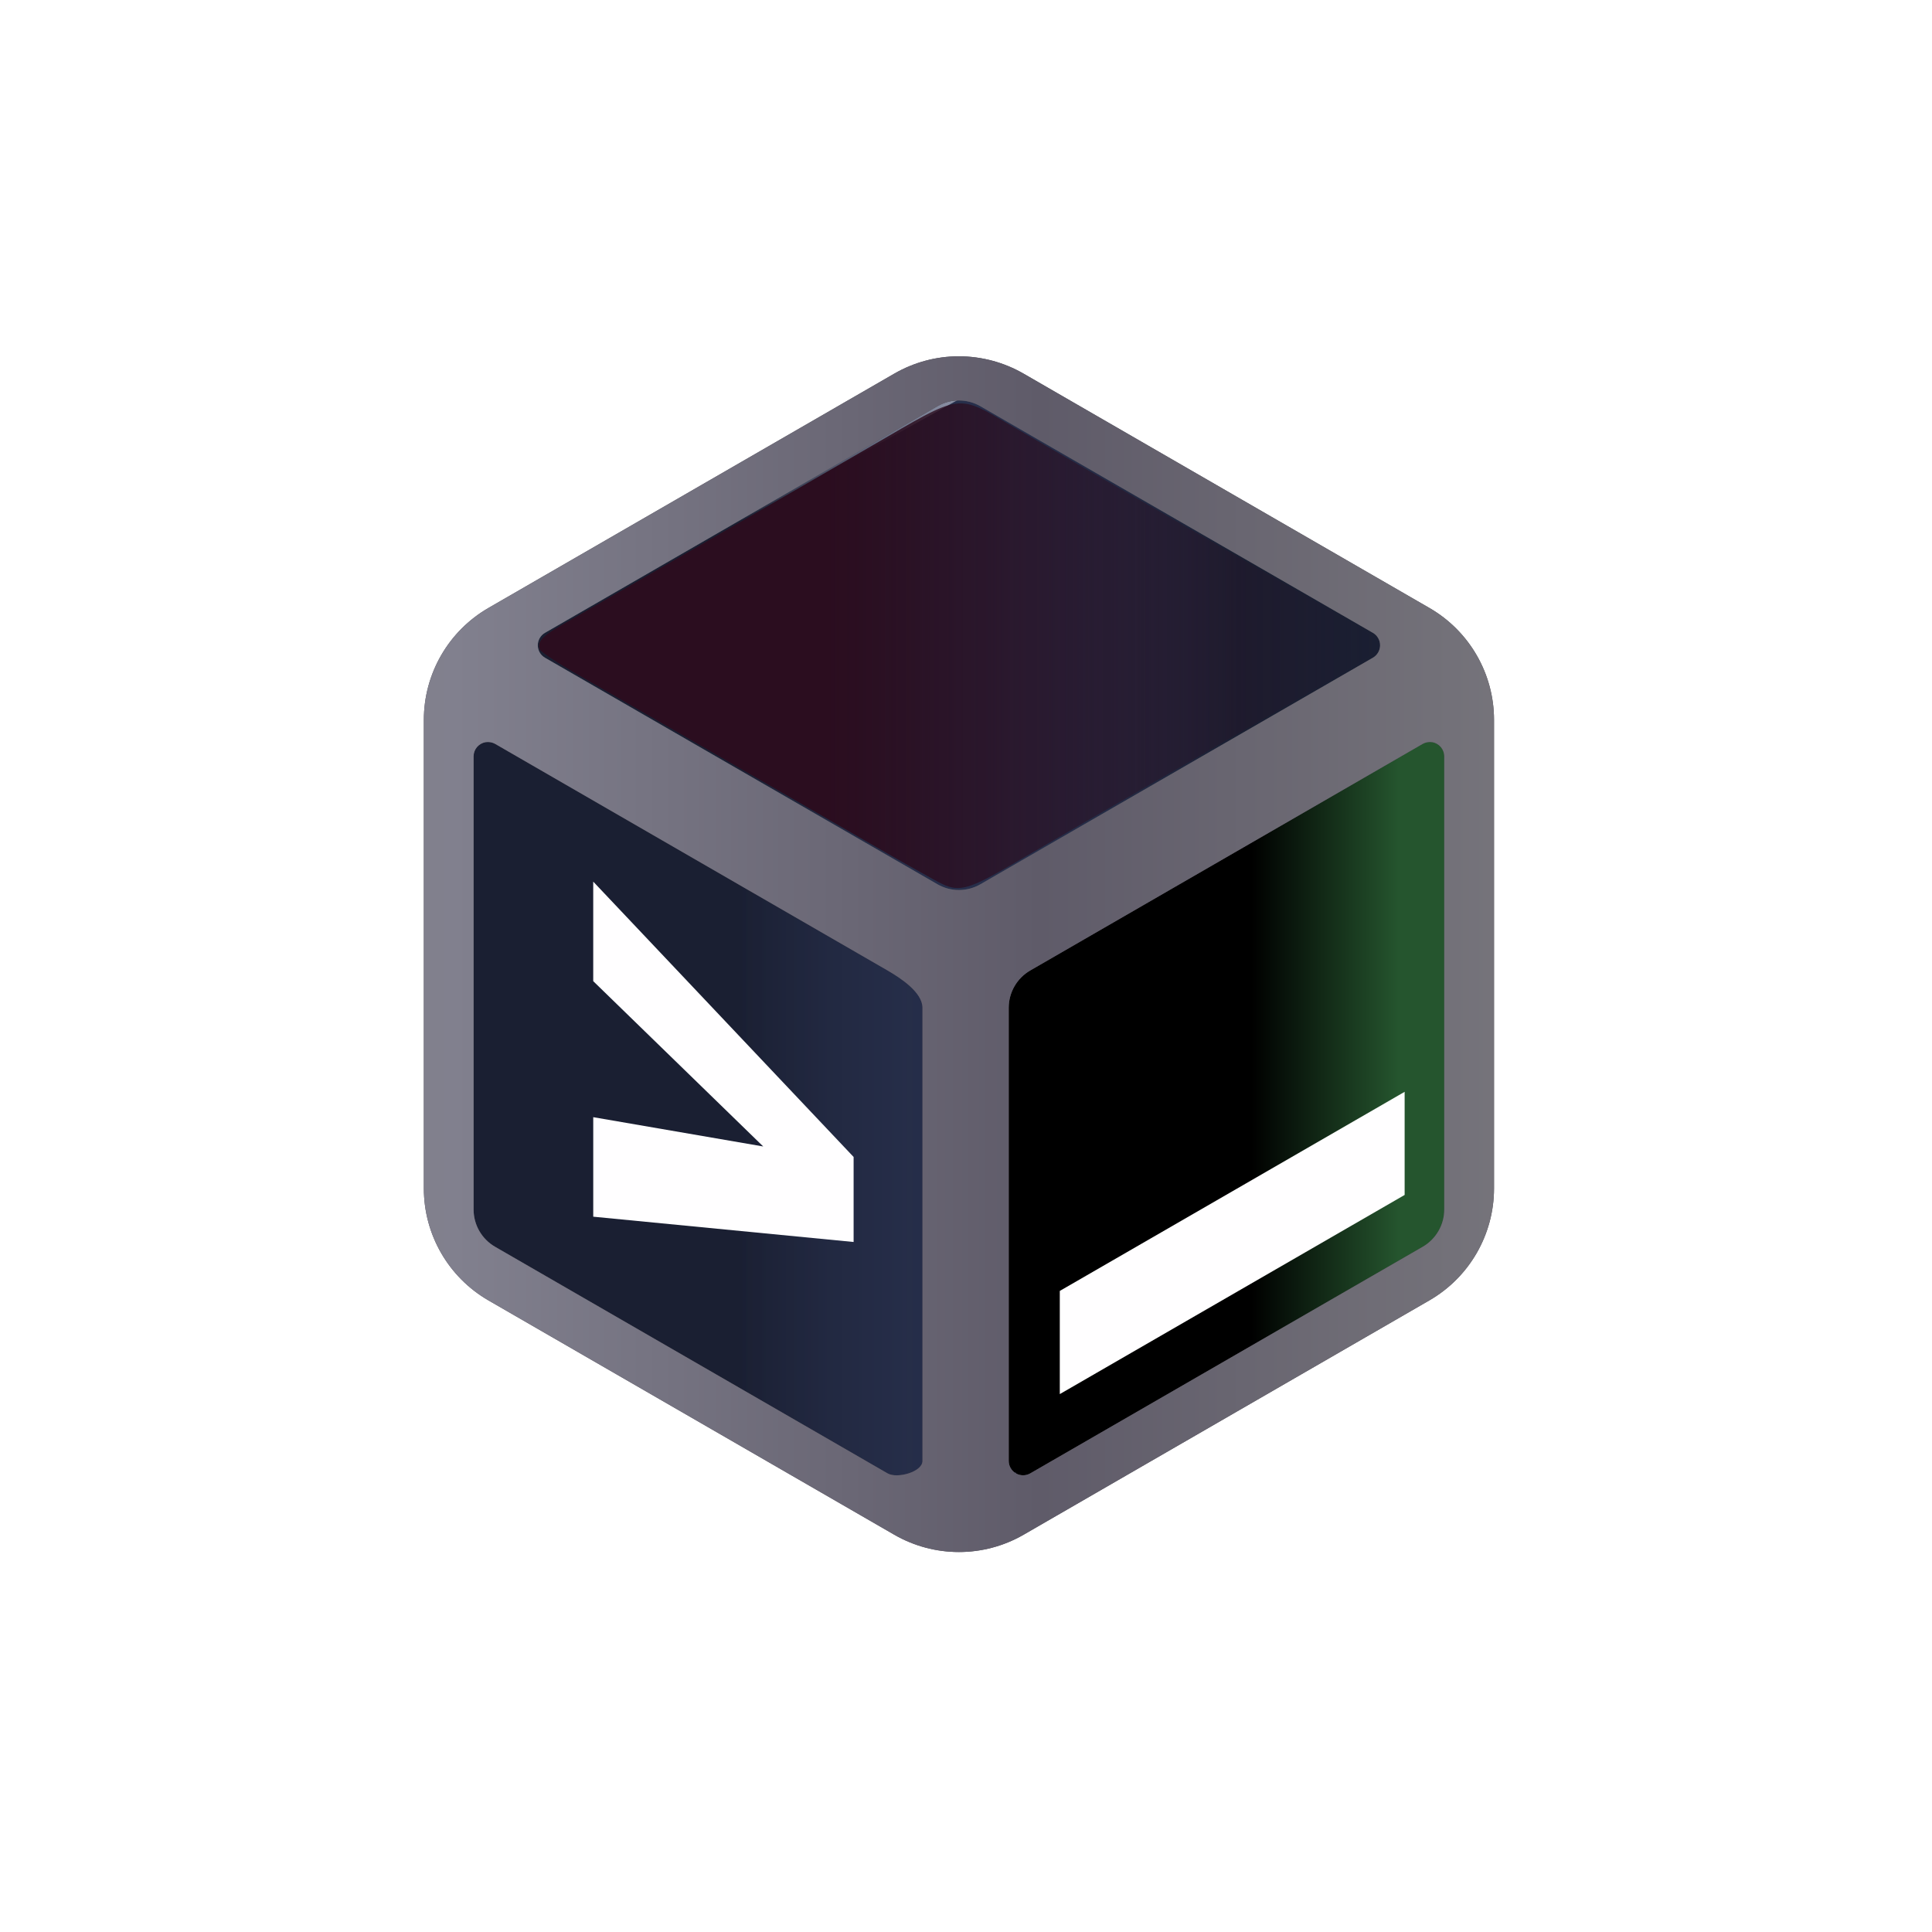
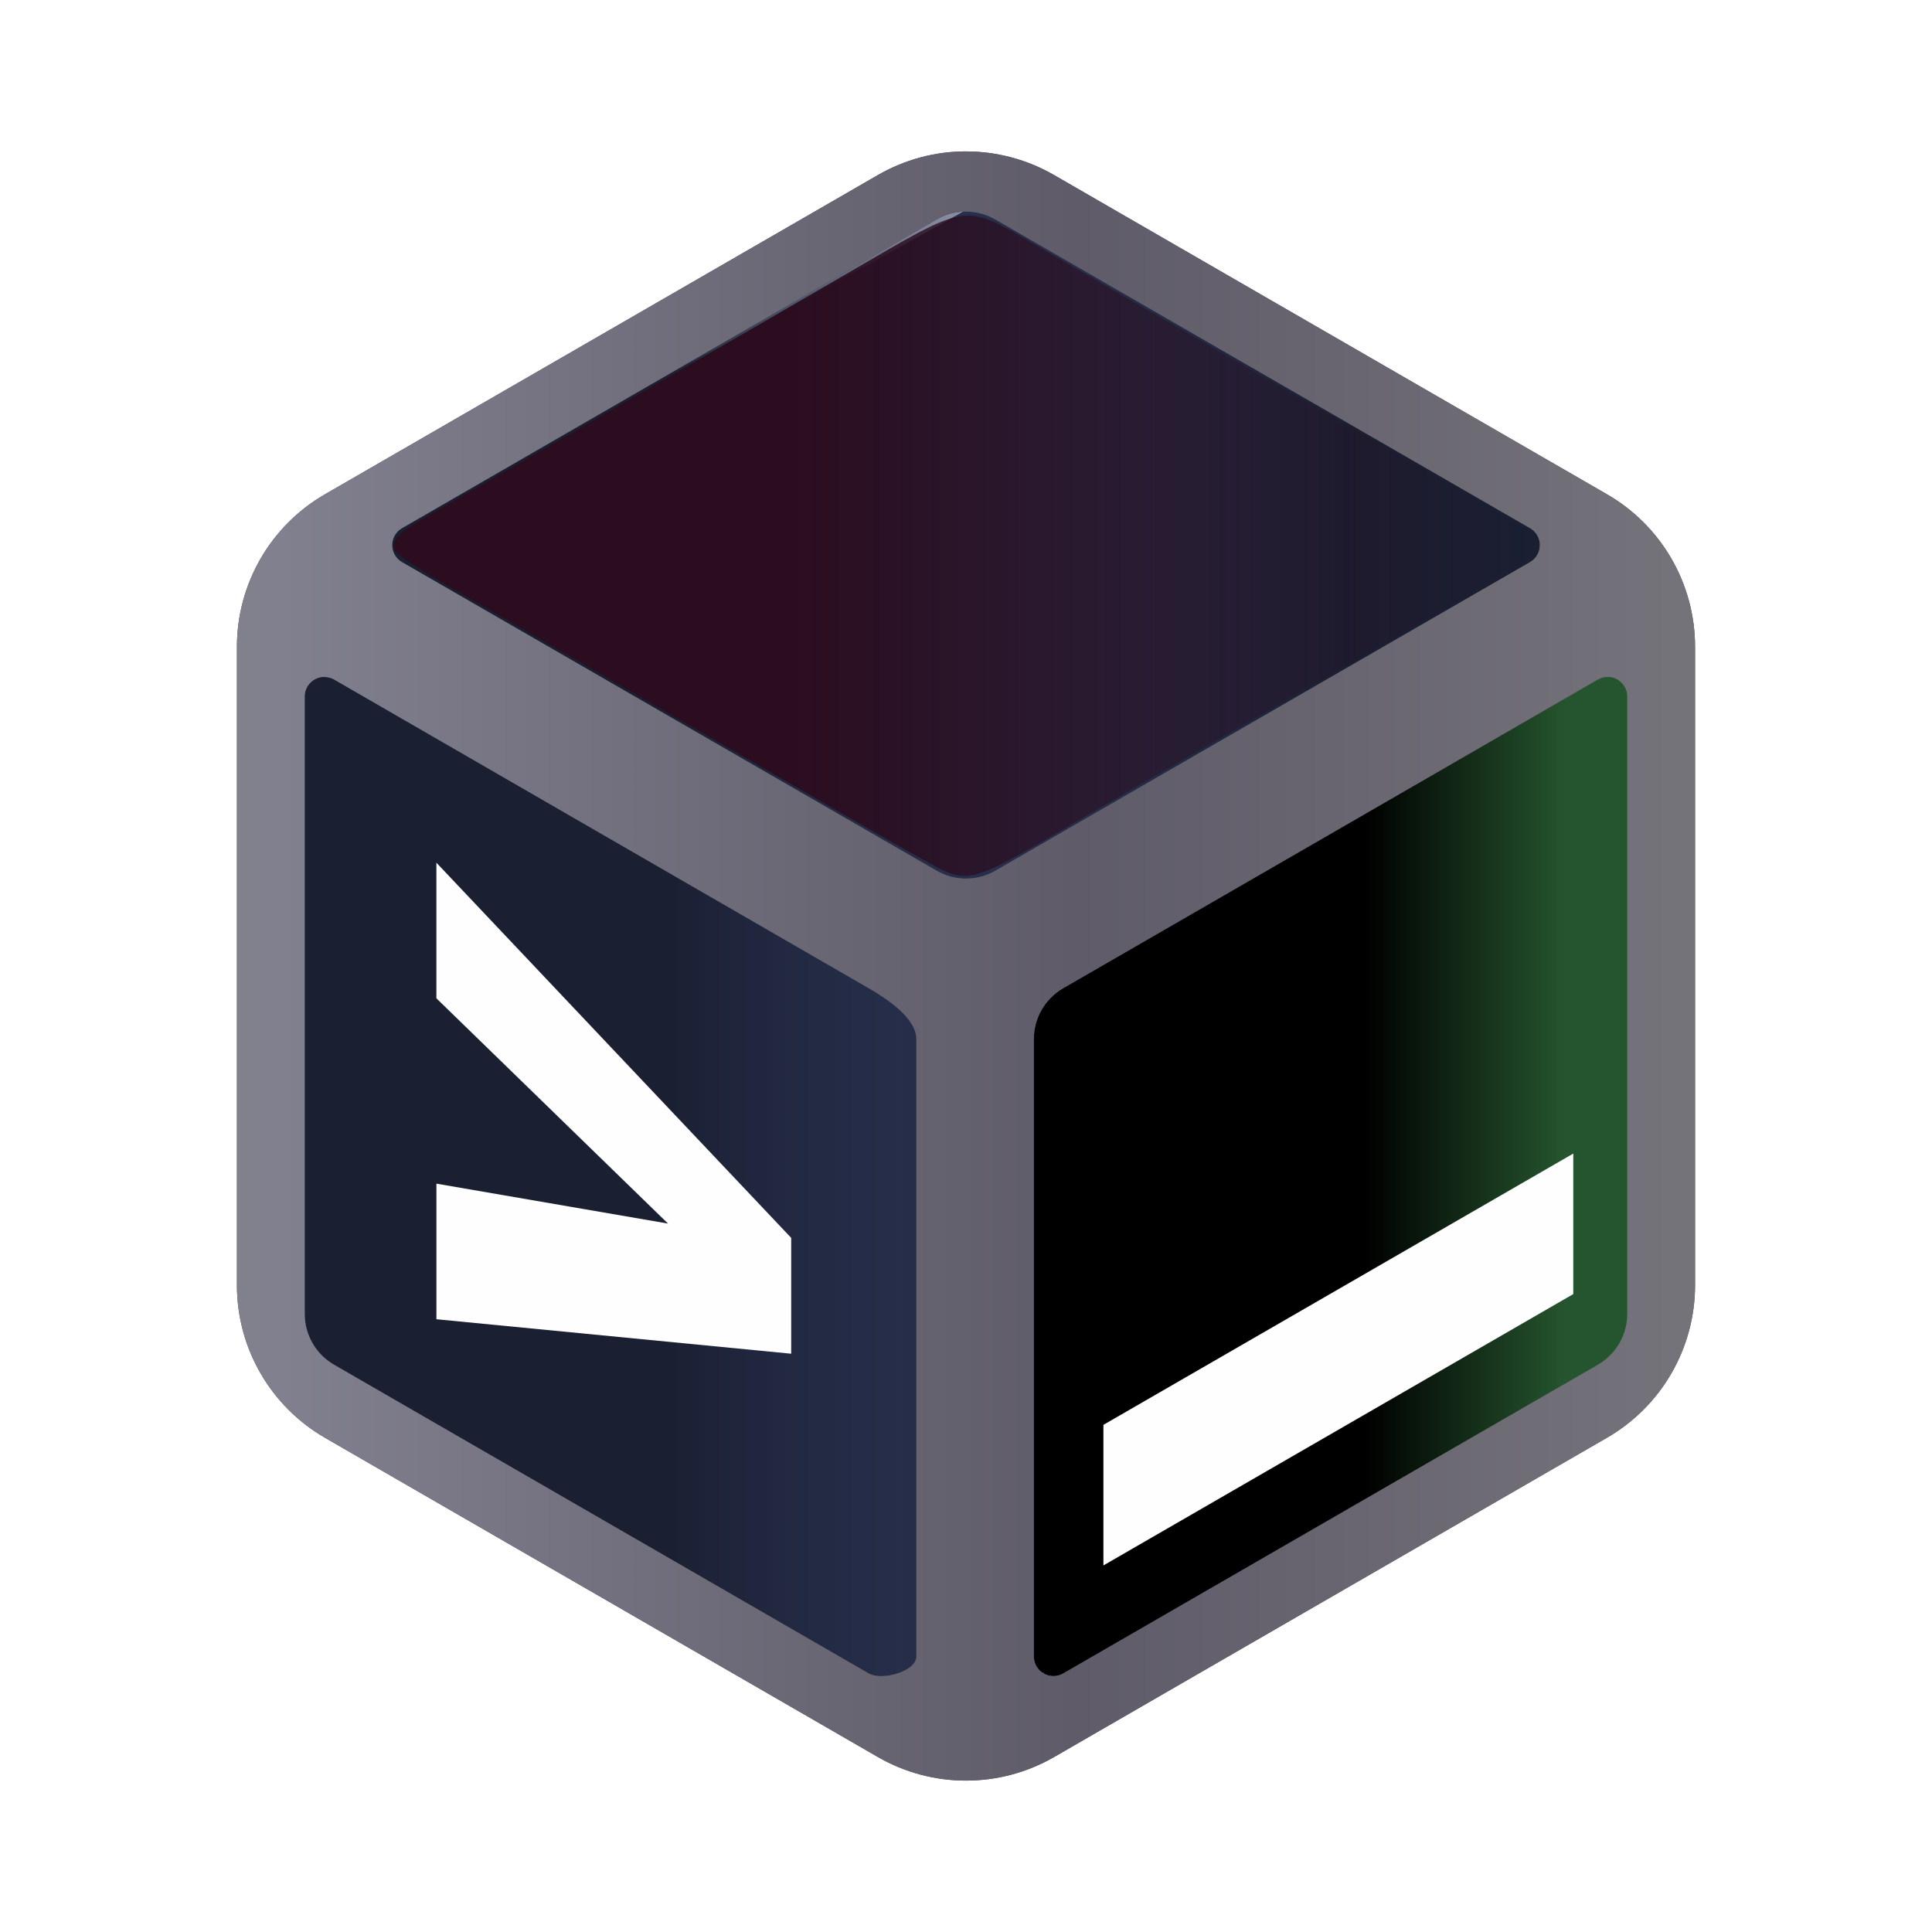
<svg xmlns="http://www.w3.org/2000/svg" xmlns:xlink="http://www.w3.org/1999/xlink" width="128" height="128" version="1.1" id="svg22" xml:space="preserve">
  <defs id="defs22">
    <linearGradient id="linearGradient23">
      <stop style="stop-color:#1a1f32;stop-opacity:1;" offset="0.288" id="stop24" />
      <stop style="stop-color:#4d5e96;stop-opacity:0;" offset="0.78" id="stop25" />
    </linearGradient>
    <linearGradient id="linearGradient21">
      <stop style="stop-color:#000000;stop-opacity:1;" offset="0.55" id="stop21" />
      <stop style="stop-color:#25552e;stop-opacity:1;" offset="0.865" id="stop22" />
    </linearGradient>
    <linearGradient id="linearGradient1">
      <stop style="stop-color:#2b0d1f;stop-opacity:1;" offset="0.344" id="stop17" />
      <stop style="stop-color:#2b0d1f;stop-opacity:0;" offset="1" id="stop18" />
    </linearGradient>
-     <linearGradient xlink:href="#linearGradient1" id="linearGradient18" x1="35.718" y1="42.782" x2="91.304" y2="42.782" gradientUnits="userSpaceOnUse" />
-     <linearGradient xlink:href="#linearGradient21" id="linearGradient22" x1="65.81" y1="73.224" x2="96.892" y2="73.224" gradientUnits="userSpaceOnUse" />
-     <linearGradient xlink:href="#linearGradient23" id="linearGradient25" x1="29.429" y1="63.612" x2="96.918" y2="63.612" gradientUnits="userSpaceOnUse" />
+     <linearGradient xlink:href="#linearGradient1" id="linearGradient18" x1="35.718" y1="42.782" x2="91.304" y2="42.782" gradientUnits="userSpaceOnUse" gradientTransform="matrix(1.362525,0,0,1.362525,-22.5635,-22.132)" />
+     <linearGradient xlink:href="#linearGradient21" id="linearGradient22" x1="65.81" y1="73.224" x2="96.892" y2="73.224" gradientUnits="userSpaceOnUse" gradientTransform="matrix(1.362525,0,0,1.362525,-22.5635,-22.132)" />
+     <linearGradient xlink:href="#linearGradient23" id="linearGradient25" x1="29.429" y1="63.612" x2="96.918" y2="63.612" gradientUnits="userSpaceOnUse" gradientTransform="matrix(1.362525,0,0,1.362525,-22.5635,-22.132)" />
  </defs>
  <linearGradient id="a" x1="12" x2="116" y1="64" y2="64" gradientUnits="userSpaceOnUse">
    <stop offset="0" stop-color="#3d3846" id="stop1" />
    <stop offset=".05" stop-color="#77767b" id="stop2" />
    <stop offset=".1" stop-color="#5e5c64" id="stop3" />
    <stop offset=".9" stop-color="#45434d" id="stop4" />
    <stop offset=".95" stop-color="#77767b" id="stop5" />
    <stop offset="1" stop-color="#3d3846" id="stop6" />
  </linearGradient>
  <linearGradient id="b" x1="12" x2="112.041" y1="60" y2="80.988" gradientUnits="userSpaceOnUse" gradientTransform="translate(7.163627,49.7321)">
    <stop offset="0" stop-color="#77767b" id="stop7" />
    <stop offset=".384" stop-color="#9a9996" id="stop8" />
    <stop offset=".721" stop-color="#77767b" id="stop9" />
    <stop offset="1" stop-color="#68666f" id="stop10" />
  </linearGradient>
-   <linearGradient id="c" x1="13.07" x2="117.07" y1="55.686" y2="55.686" gradientUnits="userSpaceOnUse" gradientTransform="translate(0.2756664,5.124748)">
+   <linearGradient id="c" x1="13.07" x2="117.07" y1="55.686" y2="55.686" gradientUnits="userSpaceOnUse" gradientTransform="matrix(1.362525,0,0,1.362525,-22.18789,-15.14941)">
    <stop offset="0" stop-color="#3d3846" id="stop11" style="stop-color:#534d60;stop-opacity:1;" />
    <stop offset="0.069" stop-color="#77767b" id="stop12" style="stop-color:#838287;stop-opacity:1;" />
    <stop offset="0.161" stop-color="#5e5c64" id="stop13" style="stop-color:#81808e;stop-opacity:1;" />
    <stop offset="0.534" stop-color="#45434d" id="stop14" style="stop-color:#5f5b69;stop-opacity:1;" />
    <stop offset="0.915" stop-color="#77767b" id="stop15" style="stop-color:#7c7b80;stop-opacity:1;" />
    <stop offset="1" stop-color="#3d3846" id="stop16" />
  </linearGradient>
-   <path style="fill:#1a1f32;fill-opacity:1;fill-rule:evenodd;stroke-width:0.089" id="path2" d="M 97.575,82.325 63.794,100.24 36.234,87.144 31.527,44.298 64.481,25.926 94.475,42.598 Z" />
-   <path fill="#1a1f32" d="M 64.497,25.049 87.474,37.447 c 2.916,1.573 8.396,3.791 8.48,7.102 l 0.964,38.258 C 96.982,85.361 66.07,102.485 65.432,102.17 L 56.783,97.9 C 53.813,96.433 29.299,85.842 29.429,82.532 l 1.515,-38.534" id="path18" style="fill:url(#linearGradient25);fill-opacity:1" />
-   <path fill="#fffeff" d="m 39.303,58.41 v 6.594 l 11.263,10.953 -11.262,-1.941 v 6.593 l 17.25,1.676 v -5.633 z m 0,0" id="path19" />
-   <path style="fill:url(#linearGradient22);fill-opacity:1;fill-rule:evenodd;stroke-width:0.049" d="m 67.333,97.569 c 0,0 -0.804,-0.017 -0.866,-0.167 -0.084,-0.202 -0.898,-4.357 -0.586,-15.803 l 0.422,-15.477 0.196,-1.124 c 0.057,-0.325 0.473,-0.723 0.622,-0.865 0.149,-0.141 4.308,-3.035 9.478,-6.019 5.17,-2.984 11.235,-6.648 13.359,-7.874 2.264,-1.307 4.45,-2.083 4.595,-2.083 0.136,0 1.177,0.821 1.138,1.032 l 0.393,0.529 0.393,15.575 0.39,15.462 0.026,1.051 c 0,0 -1.091,0.811 -1.314,1.003 -0.223,0.192 -3.69,4.646 -9.905,8.235 -15.511,8.956 -17.552,7.086 -17.769,7.082 -0.107,-0.002 -0.656,-0.069 -0.656,-0.069 z" id="path5" />
-   <path fill="#4b4953" d="m 63.53,23.605 c -1.504,0 -2.98,0.399 -4.281,1.149 l -26.887,15.523 a 8.57,8.57 0 0 0 -4.281,7.418 v 31.043 a 8.57,8.57 0 0 0 4.28,7.418 l 26.888,15.524 a 8.58,8.58 0 0 0 8.566,0 l 26.883,-15.525 a 8.57,8.57 0 0 0 4.285,-7.418 v -31.042 a 8.56,8.56 0 0 0 -4.285,-7.418 l -26.883,-15.522 a 8.6,8.6 0 0 0 -4.285,-1.149 m -0.496,2.97 a 2.86,2.86 0 0 1 1.926,0.34 l 26,15.01 a 0.953,0.953 0 0 1 0,1.65 l -26,15.007 a 2.85,2.85 0 0 1 -2.856,0 l -26,-15.008 a 0.953,0.953 0 0 1 0,-1.648 l 26,-15.012 q 0.436,-0.252 0.93,-0.34 m -30.868,22.596 a 1,1 0 0 1 0.64,0.113 l 26,15.012 c 0.883,0.512 2.309,1.453 2.309,2.473 v 30.02 c 0,0.733 -1.676,1.19 -2.309,0.827 l -26,-15.012 a 2.86,2.86 0 0 1 -1.43,-2.472 v -30.023 c 0,-0.46 0.333,-0.855 0.79,-0.937 m 62.73,0 a 0.955,0.955 0 0 1 0.785,0.937 v 30.024 c 0,1.02 -0.543,1.96 -1.426,2.472 l -26,15.012 a 0.953,0.953 0 0 1 -1.425,-0.828 v -30.02 c 0,-1.019 0.543,-1.96 1.425,-2.472 l 26,-15.012 a 0.98,0.98 0 0 1 0.641,-0.113 m 0,0" id="path20" />
-   <path fill="#fffeff" d="m 93.061,79.168 v -6.832 l -22.847,13.191 v 6.836 z m 0,0" id="path21" />
-   <path fill="url(#c)" d="m 63.53,23.605 c -1.504,0 -2.98,0.399 -4.281,1.149 l -26.883,15.523 a 8.56,8.56 0 0 0 -4.285,7.418 v 31.043 a 8.57,8.57 0 0 0 4.285,7.418 l 26.883,15.524 a 8.58,8.58 0 0 0 8.566,0 l 26.883,-15.525 a 8.57,8.57 0 0 0 4.285,-7.418 v -31.042 a 8.56,8.56 0 0 0 -4.285,-7.418 l -26.883,-15.522 a 8.6,8.6 0 0 0 -4.285,-1.149 m 0.004,2.926 c 0.496,0 0.988,0.133 1.426,0.383 l 26,15.012 a 0.953,0.953 0 0 1 0,1.648 l -26,15.008 a 2.85,2.85 0 0 1 -2.856,0 l -26,-15.008 a 0.953,0.953 0 0 1 0,-1.648 l 26,-15.012 a 2.8,2.8 0 0 1 1.43,-0.383 m -31.203,22.63 q 0.253,0 0.476,0.124 l 26,15.012 c 0.883,0.512 2.313,1.453 2.313,2.473 v 30.023 c -0.004,0.73 -1.68,1.187 -2.313,0.824 l -26,-15.012 a 2.85,2.85 0 0 1 -1.43,-2.472 v -30.025 c 0,-0.46 0.333,-0.855 0.79,-0.937 q 0.081,-0.012 0.164,-0.012 m 62.402,0 q 0.083,0 0.164,0.01 a 0.96,0.96 0 0 1 0.79,0.938 v 30.024 c 0,1.02 -0.548,1.96 -1.43,2.472 l -26,15.012 a 0.952,0.952 0 0 1 -1.426,-0.824 v -30.022 c 0,-1.02 0.543,-1.961 1.425,-2.473 l 26,-15.012 a 1,1 0 0 1 0.477,-0.125 m 0,0" style="fill:url(#c)" id="path22" />
-   <path style="fill:url(#linearGradient18);fill-rule:evenodd;stroke-width:0.302;fill-opacity:1" d="m 62.441,58.575 c -0.429,-0.2 -2.708,-1.481 -5.065,-2.846 -2.357,-1.365 -5.47,-3.164 -6.916,-3.999 -1.447,-0.834 -4.208,-2.431 -6.137,-3.548 -1.929,-1.117 -4.618,-2.668 -5.976,-3.448 -1.358,-0.779 -2.517,-1.542 -2.575,-1.694 -0.196,-0.512 0.115,-0.867 1.414,-1.613 1.288,-0.739 4.217,-2.428 11.618,-6.701 2.143,-1.237 6.132,-3.549 8.865,-5.137 6.218,-3.615 5.635,-3.538 9.552,-1.259 3.589,2.088 6.563,3.809 10.126,5.86 1.554,0.895 3.833,2.21 5.065,2.924 1.232,0.714 3.674,2.123 5.425,3.132 3.152,1.815 3.641,2.213 3.423,2.78 -0.062,0.161 -1.661,1.189 -3.555,2.286 -1.894,1.097 -4.451,2.578 -5.683,3.293 -1.232,0.714 -3.512,2.031 -5.065,2.926 -3.515,2.025 -6.562,3.789 -9.839,5.698 -2.893,1.685 -3.547,1.873 -4.676,1.346 z" id="path1" />
+   <path style="fill:#1a1f32;fill-opacity:1;fill-rule:evenodd;stroke-width:0.121" id="path2" d="M 110.385,90.037 64.358,114.447 26.807,96.604 20.393,38.225 65.294,13.193 106.161,35.908 Z" />
+   <path fill="#1a1f32" d="m 65.316,11.997 31.306,16.893 c 3.973,2.144 11.44,5.166 11.554,9.677 l 1.314,52.128 c 0.088,3.479 -42.031,26.812 -42.9,26.382 l -11.785,-5.819 C 50.758,109.261 17.358,94.83 17.535,90.32 L 19.6,37.817" id="path18" style="fill:url(#linearGradient25);fill-opacity:1;stroke-width:1.363" />
+   <path fill="#fffeff" d="m 28.912,57.156 v 8.984 L 44.258,81.065 28.914,78.42 v 8.983 l 23.504,2.284 v -7.675 z m 0,0" id="path19" style="stroke-width:1.363" />
+   <path style="fill:url(#linearGradient22);fill-opacity:1;fill-rule:evenodd;stroke-width:0.066" d="m 69.18,110.809 c 0,0 -1.096,-0.023 -1.18,-0.227 -0.114,-0.276 -1.224,-5.936 -0.799,-21.532 l 0.575,-21.088 0.267,-1.532 c 0.077,-0.443 0.644,-0.986 0.847,-1.178 0.203,-0.193 5.869,-4.136 12.914,-8.201 7.044,-4.065 15.308,-9.057 18.202,-10.728 3.085,-1.781 6.064,-2.839 6.261,-2.839 0.185,0 1.604,1.118 1.55,1.407 l 0.536,0.721 0.535,21.221 0.531,21.068 0.036,1.432 c 0,0 -1.487,1.105 -1.79,1.367 -0.303,0.262 -5.028,6.33 -13.496,11.22 -21.135,12.203 -23.915,9.656 -24.211,9.65 -0.146,-0.003 -0.894,-0.094 -0.894,-0.094 z" id="path5" />
+   <path fill="#4b4953" d="m 63.997,10.03 c -2.049,0 -4.06,0.544 -5.833,1.566 L 21.53,32.746 a 11.677,11.677 0 0 0 -5.833,10.107 v 42.297 a 11.677,11.677 0 0 0 5.832,10.107 l 36.636,21.152 a 11.69,11.69 0 0 0 11.671,0 L 106.464,95.256 a 11.677,11.677 0 0 0 5.838,-10.107 V 42.853 A 11.663,11.663 0 0 0 106.464,32.746 L 69.836,11.597 a 11.718,11.718 0 0 0 -5.838,-1.566 m -0.676,4.047 a 3.897,3.897 0 0 1 2.624,0.463 l 35.426,20.452 a 1.298,1.298 0 0 1 0,2.248 L 65.946,57.688 a 3.883,3.883 0 0 1 -3.891,0 L 26.629,37.24 a 1.298,1.298 0 0 1 0,-2.245 L 62.054,14.54 q 0.594,-0.343 1.267,-0.463 m -42.058,30.788 a 1.363,1.363 0 0 1 0.872,0.154 l 35.426,20.454 c 1.203,0.698 3.146,1.98 3.146,3.37 V 109.745 c 0,0.999 -2.284,1.621 -3.146,1.127 L 22.135,90.418 A 3.897,3.897 0 0 1 20.187,87.05 V 46.142 c 0,-0.627 0.454,-1.165 1.076,-1.277 m 85.471,0 a 1.301,1.301 0 0 1 1.07,1.277 v 40.908 c 0,1.39 -0.74,2.671 -1.943,3.368 L 70.435,110.873 A 1.298,1.298 0 0 1 68.494,109.745 V 68.842 c 0,-1.388 0.74,-2.671 1.942,-3.368 L 105.861,45.02 a 1.335,1.335 0 0 1 0.873,-0.154 m 0,0" id="path20" style="stroke-width:1.363" />
+   <path fill="#fffeff" d="m 104.234,85.736 v -9.309 l -31.13,17.973 v 9.314 z m 0,0" id="path21" style="stroke-width:1.363" />
+   <path fill="url(#c)" d="m 63.997,10.03 c -2.049,0 -4.06,0.544 -5.833,1.566 L 21.536,32.746 A 11.663,11.663 0 0 0 15.697,42.853 v 42.297 a 11.677,11.677 0 0 0 5.838,10.107 l 36.629,21.152 a 11.69,11.69 0 0 0 11.671,0 L 106.464,95.256 a 11.677,11.677 0 0 0 5.838,-10.107 V 42.853 A 11.663,11.663 0 0 0 106.464,32.746 L 69.836,11.597 a 11.718,11.718 0 0 0 -5.838,-1.566 m 0.005,3.987 c 0.676,0 1.346,0.181 1.943,0.522 l 35.426,20.454 a 1.298,1.298 0 0 1 0,2.245 L 65.946,57.688 a 3.883,3.883 0 0 1 -3.891,0 L 26.629,37.24 a 1.298,1.298 0 0 1 0,-2.245 L 62.054,14.54 a 3.815,3.815 0 0 1 1.948,-0.522 M 21.488,44.852 q 0.345,0 0.649,0.169 l 35.426,20.454 c 1.203,0.698 3.152,1.98 3.152,3.37 v 40.907 c -0.005,0.995 -2.289,1.617 -3.152,1.123 L 22.136,90.42 A 3.883,3.883 0 0 1 20.188,87.052 V 46.142 c 0,-0.627 0.454,-1.165 1.076,-1.277 q 0.11,-0.016 0.223,-0.016 m 85.024,0 q 0.113,0 0.223,0.014 a 1.308,1.308 0 0 1 1.076,1.278 V 87.05 c 0,1.39 -0.747,2.671 -1.948,3.368 L 70.438,110.872 a 1.297,1.297 0 0 1 -1.943,-1.123 V 68.843 c 0,-1.39 0.74,-2.672 1.942,-3.37 L 105.862,45.02 a 1.363,1.363 0 0 1 0.65,-0.17 m 0,0" style="fill:url(#c);stroke-width:1.363" id="path22" />
+   <path style="fill:url(#linearGradient18);fill-opacity:1;fill-rule:evenodd;stroke-width:0.411" d="m 62.514,57.678 c -0.584,-0.273 -3.69,-2.018 -6.902,-3.877 -3.212,-1.86 -7.453,-4.311 -9.424,-5.448 -1.971,-1.137 -5.734,-3.312 -8.362,-4.834 -2.628,-1.522 -6.292,-3.636 -8.142,-4.698 -1.85,-1.062 -3.429,-2.1 -3.509,-2.308 -0.268,-0.698 0.156,-1.181 1.927,-2.197 1.755,-1.007 5.745,-3.309 15.83,-9.13 2.92,-1.685 8.355,-4.835 12.078,-7 8.472,-4.925 7.677,-4.821 13.014,-1.716 4.89,2.845 8.942,5.19 13.796,7.985 2.117,1.219 5.223,3.012 6.902,3.984 1.679,0.972 5.005,2.893 7.392,4.267 4.294,2.474 4.961,3.015 4.665,3.788 -0.084,0.219 -2.264,1.62 -4.844,3.114 -2.58,1.494 -6.065,3.513 -7.744,4.486 -1.679,0.973 -4.785,2.767 -6.902,3.987 -4.79,2.759 -8.941,5.163 -13.405,7.763 -3.941,2.295 -4.833,2.552 -6.371,1.833 z" id="path1" />
</svg>
